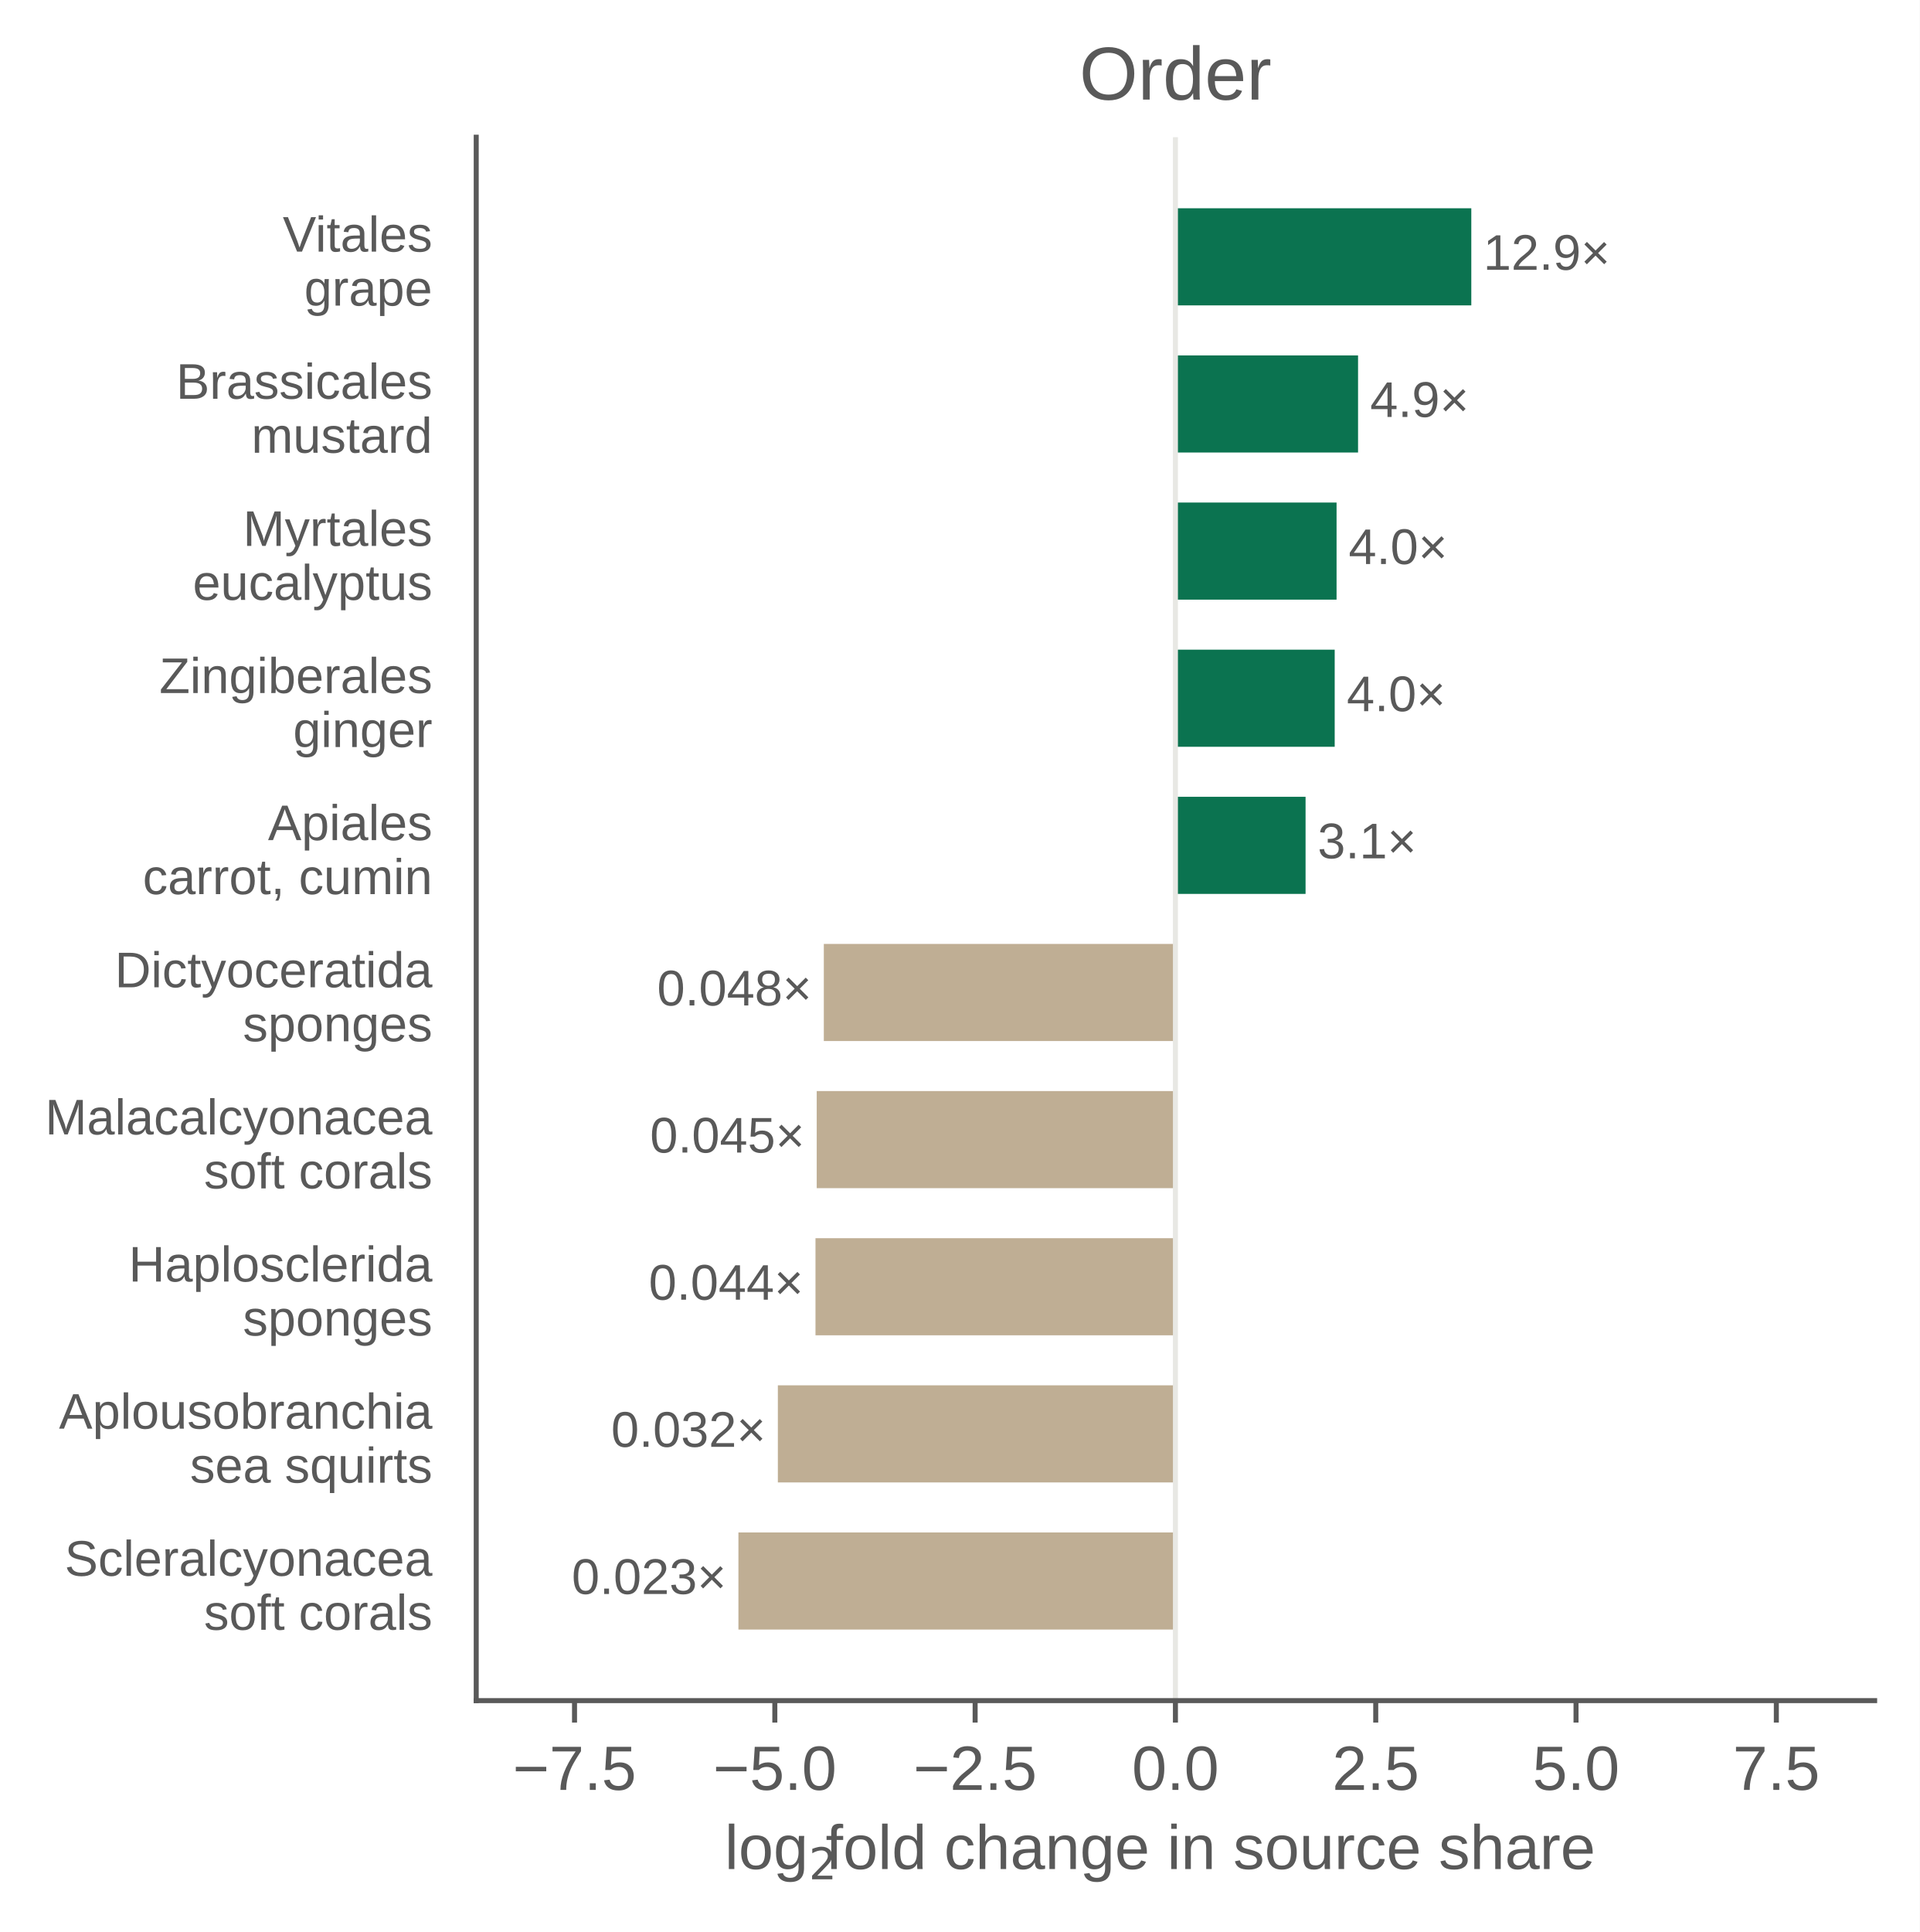
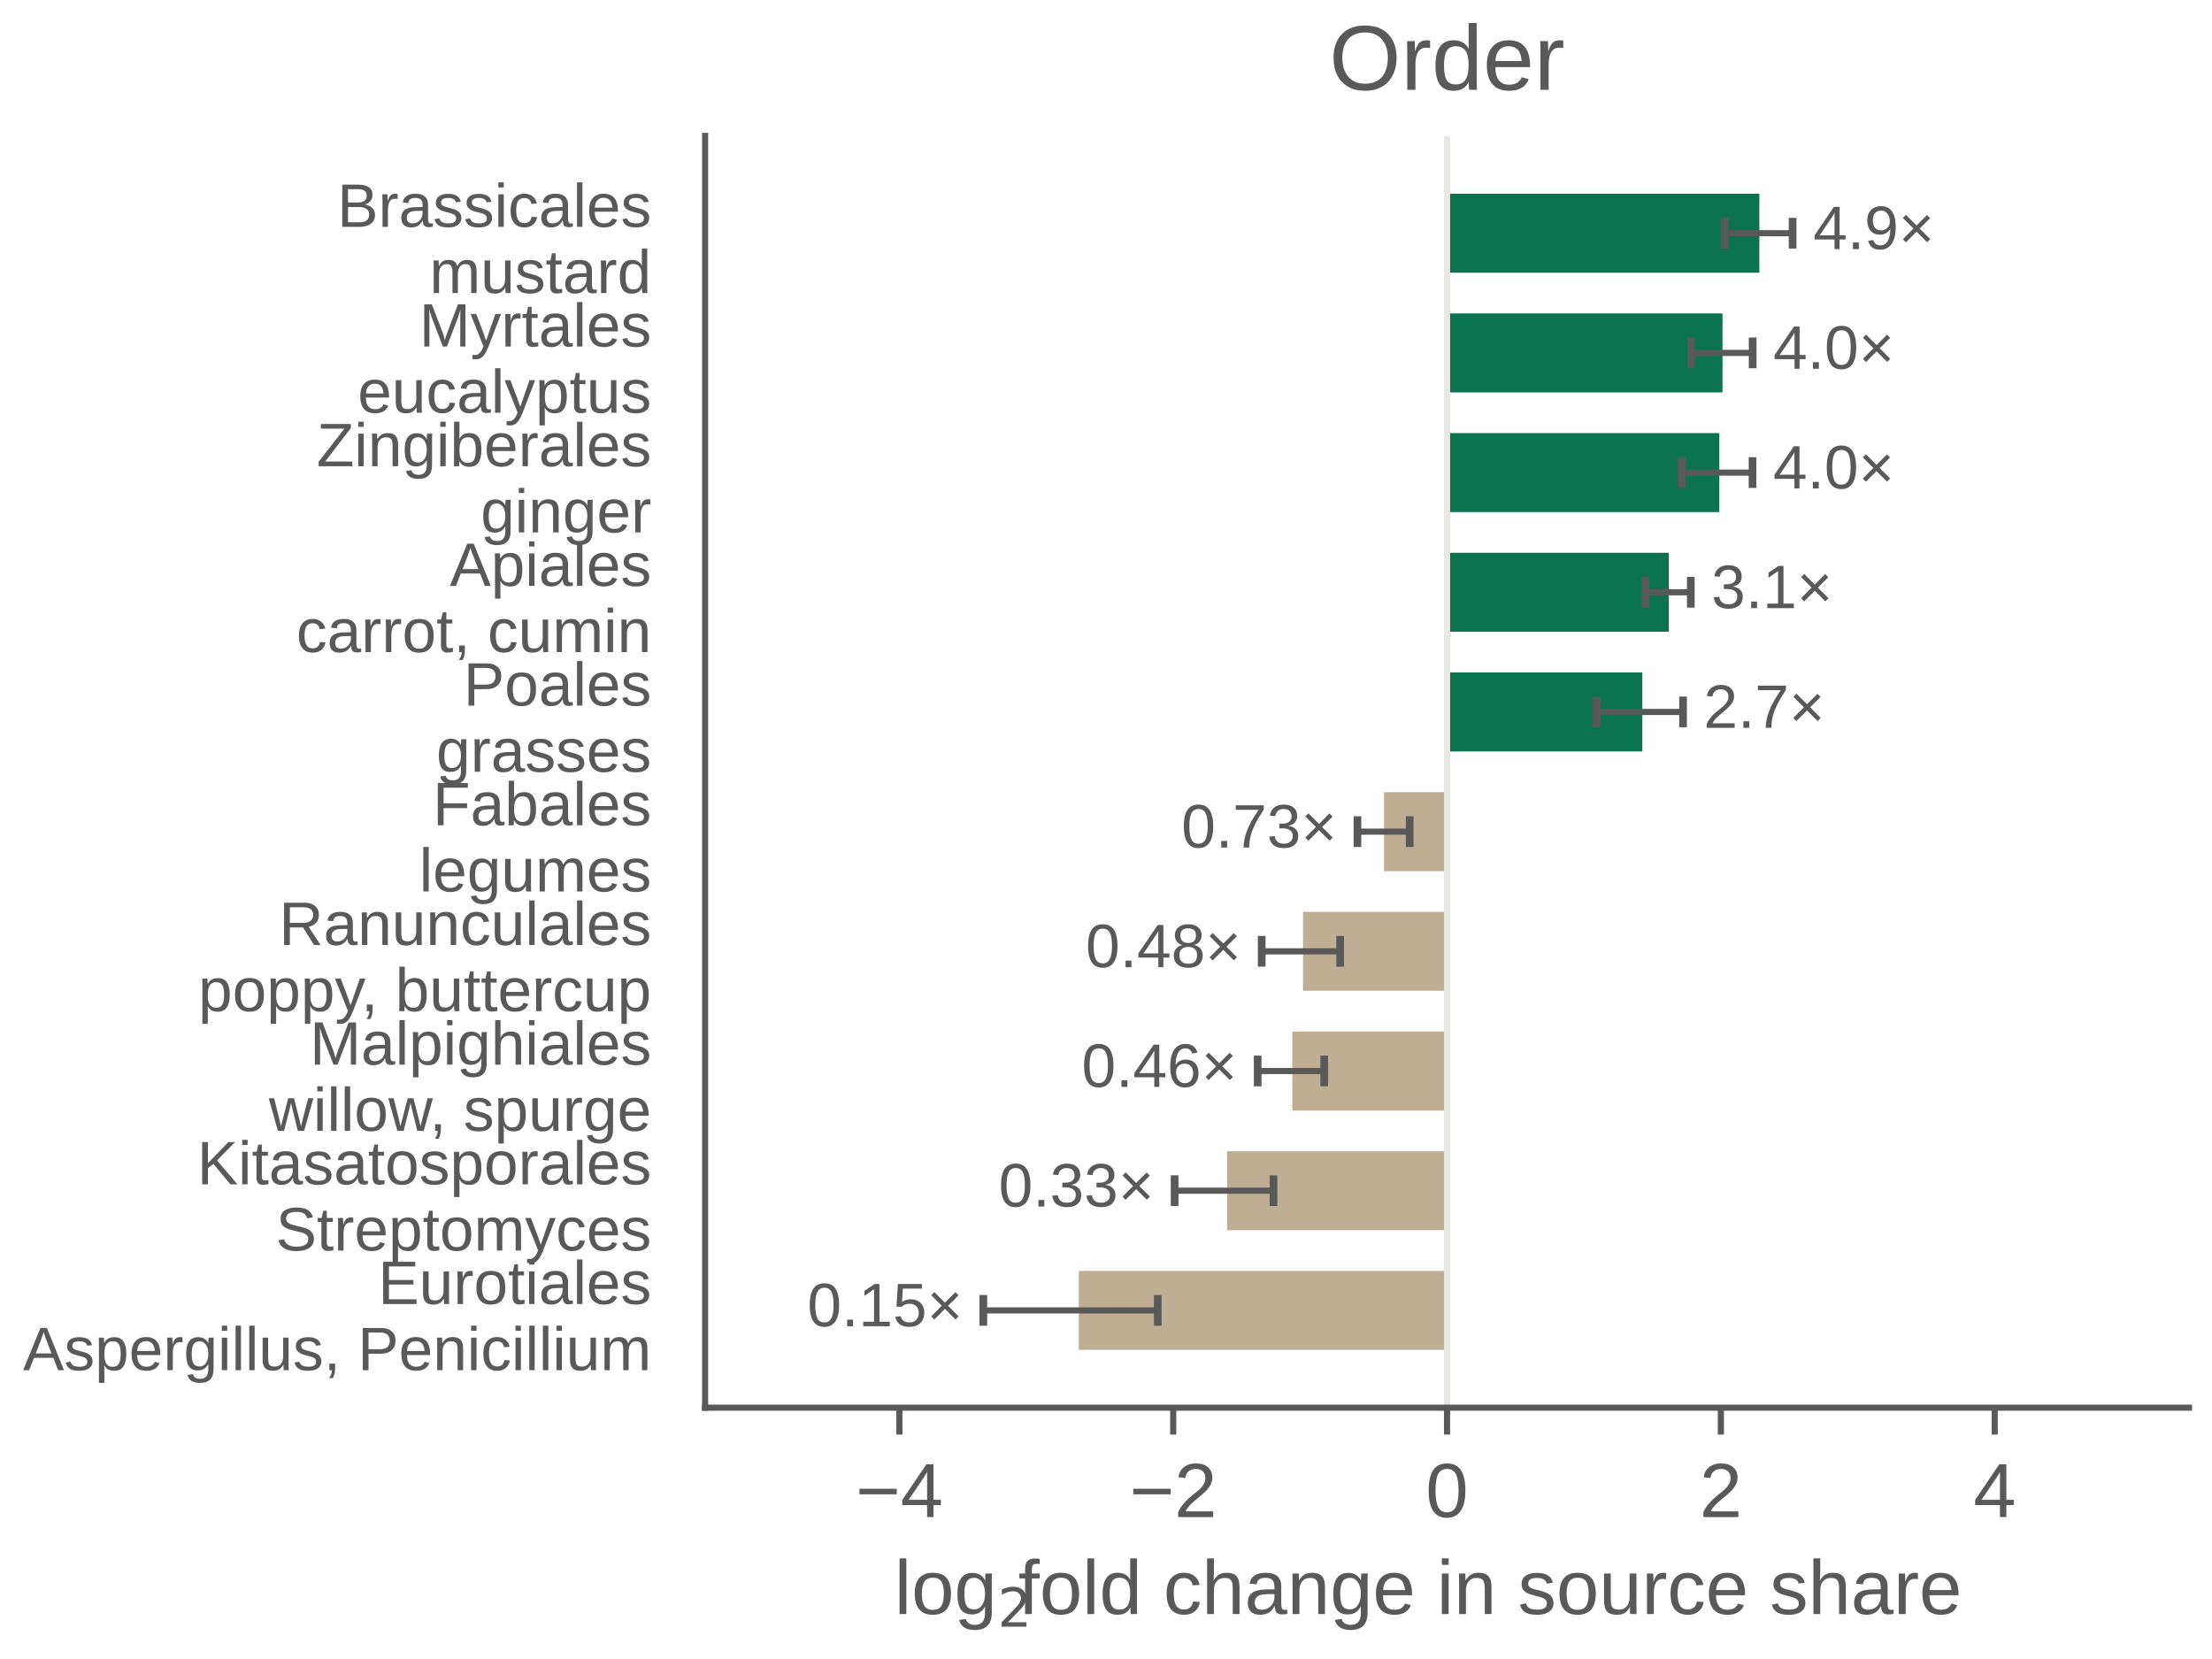
- <svg xmlns="http://www.w3.org/2000/svg" xmlns:xlink="http://www.w3.org/1999/xlink" width="306.409pt" height="308.298pt" viewBox="0 0 306.409 308.298" version="1.1">
+ <svg xmlns="http://www.w3.org/2000/svg" xmlns:xlink="http://www.w3.org/1999/xlink" width="288pt" height="216pt" viewBox="0 0 288 216" version="1.1">
  <defs>
    <style type="text/css">*{stroke-linejoin: round; stroke-linecap: butt}</style>
  </defs>
  <g id="figure_1">
    <g id="patch_1">
-       <path d="M 0 308.298  L 306.409 308.298  L 306.409 0  L 0 0  z " style="fill: #ffffff" />
+       <path d="M 0 216  L 288 216  L 288 0  L 0 0  z " style="fill: #ffffff" />
    </g>
    <g id="axes_1">
      <g id="patch_2">
-         <path d="M 76.009 271.376  L 299.209 271.376  L 299.209 21.896  L 76.009 21.896  z " style="fill: #ffffff" />
+         <path d="M 91.806 183.278  L 285 183.278  L 285 17.696  L 91.806 17.696  z " style="fill: #ffffff" />
      </g>
      <g id="patch_3">
-         <path d="M 187.609 48.732  L 234.832 48.732  L 234.832 33.236  L 187.609 33.236  z " clip-path="url(#p63fa36cd12)" style="fill: #0b7350" />
+         <path d="M 188.403 35.507  L 229.069 35.507  L 229.069 25.223  L 188.403 25.223  z " clip-path="url(#pb62a4d50de)" style="fill: #0b7350" />
      </g>
      <g id="patch_4">
-         <path d="M 187.609 72.21  L 216.757 72.21  L 216.757 56.715  L 187.609 56.715  z " clip-path="url(#p63fa36cd12)" style="fill: #0b7350" />
+         <path d="M 188.403 51.09  L 224.268 51.09  L 224.268 40.806  L 188.403 40.806  z " clip-path="url(#pb62a4d50de)" style="fill: #0b7350" />
      </g>
      <g id="patch_5">
-         <path d="M 187.609 95.688  L 213.327 95.688  L 213.327 80.193  L 187.609 80.193  z " clip-path="url(#p63fa36cd12)" style="fill: #0b7350" />
+         <path d="M 188.403 66.673  L 223.851 66.673  L 223.851 56.388  L 188.403 56.388  z " clip-path="url(#pb62a4d50de)" style="fill: #0b7350" />
      </g>
      <g id="patch_6">
-         <path d="M 187.609 119.167  L 213.029 119.167  L 213.029 103.671  L 187.609 103.671  z " clip-path="url(#p63fa36cd12)" style="fill: #0b7350" />
+         <path d="M 188.403 82.255  L 217.277 82.255  L 217.277 71.971  L 188.403 71.971  z " clip-path="url(#pb62a4d50de)" style="fill: #0b7350" />
      </g>
      <g id="patch_7">
-         <path d="M 187.609 142.645  L 208.379 142.645  L 208.379 127.149  L 187.609 127.149  z " clip-path="url(#p63fa36cd12)" style="fill: #0b7350" />
+         <path d="M 188.403 97.838  L 213.832 97.838  L 213.832 87.554  L 188.403 87.554  z " clip-path="url(#pb62a4d50de)" style="fill: #0b7350" />
      </g>
      <g id="patch_8">
-         <path d="M 187.609 166.123  L 131.489 166.123  L 131.489 150.628  L 187.609 150.628  z " clip-path="url(#p63fa36cd12)" style="fill: #bfae94" />
+         <path d="M 188.403 113.421  L 180.2 113.421  L 180.2 103.136  L 188.403 103.136  z " clip-path="url(#pb62a4d50de)" style="fill: #bfae94" />
      </g>
      <g id="patch_9">
-         <path d="M 187.609 189.601  L 130.355 189.601  L 130.355 174.106  L 187.609 174.106  z " clip-path="url(#p63fa36cd12)" style="fill: #bfae94" />
+         <path d="M 188.403 129.003  L 169.652 129.003  L 169.652 118.719  L 188.403 118.719  z " clip-path="url(#pb62a4d50de)" style="fill: #bfae94" />
      </g>
      <g id="patch_10">
-         <path d="M 187.609 213.08  L 130.158 213.08  L 130.158 197.584  L 187.609 197.584  z " clip-path="url(#p63fa36cd12)" style="fill: #bfae94" />
+         <path d="M 188.403 144.586  L 168.249 144.586  L 168.249 134.302  L 188.403 134.302  z " clip-path="url(#pb62a4d50de)" style="fill: #bfae94" />
      </g>
      <g id="patch_11">
-         <path d="M 187.609 236.558  L 124.152 236.558  L 124.152 221.062  L 187.609 221.062  z " clip-path="url(#p63fa36cd12)" style="fill: #bfae94" />
+         <path d="M 188.403 160.169  L 159.761 160.169  L 159.761 149.884  L 188.403 149.884  z " clip-path="url(#pb62a4d50de)" style="fill: #bfae94" />
      </g>
      <g id="patch_12">
-         <path d="M 187.609 260.036  L 117.859 260.036  L 117.859 244.541  L 187.609 244.541  z " clip-path="url(#p63fa36cd12)" style="fill: #bfae94" />
+         <path d="M 188.403 175.751  L 140.458 175.751  L 140.458 165.467  L 188.403 165.467  z " clip-path="url(#pb62a4d50de)" style="fill: #bfae94" />
      </g>
      <g id="matplotlib.axis_1">
        <g id="xtick_1">
          <g id="line2d_1">
            <defs>
-               <path id="m6b7677c0e8" d="M 0 0  L 0 3.5  " style="stroke: #595959; stroke-width: 0.8" />
+               <path id="mfc6751cba6" d="M 0 0  L 0 3.5  " style="stroke: #595959; stroke-width: 0.8" />
            </defs>
            <g>
-               <use xlink:href="#m6b7677c0e8" x="91.699" y="271.376" style="fill: #595959; stroke: #595959; stroke-width: 0.8" />
+               <use xlink:href="#mfc6751cba6" x="117.1" y="183.278" style="fill: #595959; stroke: #595959; stroke-width: 0.8" />
            </g>
          </g>
          <g id="text_1">
-             <text style="fill: #595959; font: 10px 'Liberation Sans'; text-anchor: middle" x="91.699" y="285.623" transform="rotate(-0 91.69948 285.6231)">−7.5</text>
+             <text style="fill: #595959; font: 10px 'Liberation Sans'; text-anchor: middle" x="117.1" y="197.525" transform="rotate(-0 117.1003 197.5248)">−4</text>
          </g>
        </g>
        <g id="xtick_2">
          <g id="line2d_2">
            <g>
-               <use xlink:href="#m6b7677c0e8" x="123.669" y="271.376" style="fill: #595959; stroke: #595959; stroke-width: 0.8" />
+               <use xlink:href="#mfc6751cba6" x="152.752" y="183.278" style="fill: #595959; stroke: #595959; stroke-width: 0.8" />
            </g>
          </g>
          <g id="text_2">
-             <text style="fill: #595959; font: 10px 'Liberation Sans'; text-anchor: middle" x="123.669" y="285.623" transform="rotate(-0 123.6692 285.6231)">−5.0</text>
+             <text style="fill: #595959; font: 10px 'Liberation Sans'; text-anchor: middle" x="152.752" y="197.525" transform="rotate(-0 152.7517 197.5248)">−2</text>
          </g>
        </g>
        <g id="xtick_3">
          <g id="line2d_3">
            <g>
-               <use xlink:href="#m6b7677c0e8" x="155.639" y="271.376" style="fill: #595959; stroke: #595959; stroke-width: 0.8" />
+               <use xlink:href="#mfc6751cba6" x="188.403" y="183.278" style="fill: #595959; stroke: #595959; stroke-width: 0.8" />
            </g>
          </g>
          <g id="text_3">
-             <text style="fill: #595959; font: 10px 'Liberation Sans'; text-anchor: middle" x="155.639" y="285.623" transform="rotate(-0 155.639 285.6231)">−2.5</text>
+             <text style="fill: #595959; font: 10px 'Liberation Sans'; text-anchor: middle" x="188.403" y="197.525" transform="rotate(-0 188.4031 197.5248)">0</text>
          </g>
        </g>
        <g id="xtick_4">
          <g id="line2d_4">
            <g>
-               <use xlink:href="#m6b7677c0e8" x="187.609" y="271.376" style="fill: #595959; stroke: #595959; stroke-width: 0.8" />
+               <use xlink:href="#mfc6751cba6" x="224.055" y="183.278" style="fill: #595959; stroke: #595959; stroke-width: 0.8" />
            </g>
          </g>
          <g id="text_4">
-             <text style="fill: #595959; font: 10px 'Liberation Sans'; text-anchor: middle" x="187.609" y="285.623" transform="rotate(-0 187.6087 285.6231)">0.0</text>
+             <text style="fill: #595959; font: 10px 'Liberation Sans'; text-anchor: middle" x="224.055" y="197.525" transform="rotate(-0 224.0546 197.5248)">2</text>
          </g>
        </g>
        <g id="xtick_5">
          <g id="line2d_5">
            <g>
-               <use xlink:href="#m6b7677c0e8" x="219.579" y="271.376" style="fill: #595959; stroke: #595959; stroke-width: 0.8" />
+               <use xlink:href="#mfc6751cba6" x="259.706" y="183.278" style="fill: #595959; stroke: #595959; stroke-width: 0.8" />
            </g>
          </g>
          <g id="text_5">
-             <text style="fill: #595959; font: 10px 'Liberation Sans'; text-anchor: middle" x="219.579" y="285.623" transform="rotate(-0 219.5785 285.6231)">2.5</text>
-           </g>
-         </g>
-         <g id="xtick_6">
-           <g id="line2d_6">
-             <g>
-               <use xlink:href="#m6b7677c0e8" x="251.548" y="271.376" style="fill: #595959; stroke: #595959; stroke-width: 0.8" />
-             </g>
-           </g>
-           <g id="text_6">
-             <text style="fill: #595959; font: 10px 'Liberation Sans'; text-anchor: middle" x="251.548" y="285.623" transform="rotate(-0 251.5483 285.6231)">5.0</text>
-           </g>
-         </g>
-         <g id="xtick_7">
-           <g id="line2d_7">
-             <g>
-               <use xlink:href="#m6b7677c0e8" x="283.518" y="271.376" style="fill: #595959; stroke: #595959; stroke-width: 0.8" />
-             </g>
-           </g>
-           <g id="text_7">
-             <text style="fill: #595959; font: 10px 'Liberation Sans'; text-anchor: middle" x="283.518" y="285.623" transform="rotate(-0 283.518 285.6231)">7.5</text>
-           </g>
-         </g>
-         <g id="text_8">
-           <g style="fill: #595959" transform="translate(115.6587 298.9981)">
+             <text style="fill: #595959; font: 10px 'Liberation Sans'; text-anchor: middle" x="259.706" y="197.525" transform="rotate(-0 259.706 197.5248)">4</text>
+           </g>
+         </g>
+         <g id="text_6">
+           <g style="fill: #595959" transform="translate(116.4531 210.8998)">
            <text>
              <tspan style="font: 10px 'Liberation Sans'" x="0 2.222 7.783 18.167 20.946 23.724 29.286 31.507 37.069 39.847 44.847 50.409 55.97 61.532 67.093 72.655 75.433 77.655 83.216 85.995 90.995 96.556 102.118 105.448 110.448 116.009 118.788 123.788 129.349 134.911 138.241" y="-0.75">log fold change in source share</tspan>
              <tspan style="font: 7px 'DejaVu Sans'" x="13.44" y="0.891">2</tspan>
            </text>
          </g>
        </g>
      </g>
      <g id="matplotlib.axis_2">
        <g id="ytick_1">
+           <g id="text_7">
+             <text style="fill: #595959; font: 8px 'Liberation Sans'" transform="translate(43.90524 29.5352)">Brassicales</text>
+             <text style="fill: #595959; font: 8px 'Liberation Sans'" transform="translate(55.91024 38.1522)">mustard</text>
+           </g>
+         </g>
+         <g id="ytick_2">
+           <g id="text_8">
+             <text style="fill: #595959; font: 8px 'Liberation Sans'" transform="translate(54.58149 45.11786)">Myrtales</text>
+             <text style="fill: #595959; font: 8px 'Liberation Sans'" transform="translate(46.56274 53.73486)">eucalyptus</text>
+           </g>
+         </g>
+         <g id="ytick_3">
          <g id="text_9">
-             <text style="fill: #595959; font: 8px 'Liberation Sans'" transform="translate(45.1375 40.15408)">Vitales</text>
-             <text style="fill: #595959; font: 8px 'Liberation Sans'" transform="translate(48.55 48.77108)">grape</text>
-           </g>
-         </g>
-         <g id="ytick_2">
+             <text style="fill: #595959; font: 8px 'Liberation Sans'" transform="translate(41.23149 60.70053)">Zingiberales</text>
+             <text style="fill: #595959; font: 8px 'Liberation Sans'" transform="translate(62.57024 69.31753)">ginger</text>
+           </g>
+         </g>
+         <g id="ytick_4">
          <g id="text_10">
-             <text style="fill: #595959; font: 8px 'Liberation Sans'" transform="translate(28.1075 63.63234)">Brassicales</text>
-             <text style="fill: #595959; font: 8px 'Liberation Sans'" transform="translate(40.1125 72.24934)">mustard</text>
-           </g>
-         </g>
-         <g id="ytick_3">
+             <text style="fill: #595959; font: 8px 'Liberation Sans'" transform="translate(58.56899 76.28319)">Apiales</text>
+             <text style="fill: #595959; font: 8px 'Liberation Sans'" transform="translate(38.57524 84.90019)">carrot, cumin</text>
+           </g>
+         </g>
+         <g id="ytick_5">
          <g id="text_11">
-             <text style="fill: #595959; font: 8px 'Liberation Sans'" transform="translate(38.78375 87.1106)">Myrtales</text>
-             <text style="fill: #595959; font: 8px 'Liberation Sans'" transform="translate(30.765 95.7276)">eucalyptus</text>
-           </g>
-         </g>
-         <g id="ytick_4">
+             <text style="fill: #595959; font: 8px 'Liberation Sans'" transform="translate(60.34649 91.86585)">Poales</text>
+             <text style="fill: #595959; font: 8px 'Liberation Sans'" transform="translate(56.79649 100.4829)">grasses</text>
+           </g>
+         </g>
+         <g id="ytick_6">
          <g id="text_12">
-             <text style="fill: #595959; font: 8px 'Liberation Sans'" transform="translate(25.43375 110.5889)">Zingiberales</text>
-             <text style="fill: #595959; font: 8px 'Liberation Sans'" transform="translate(46.7725 119.2059)">ginger</text>
-           </g>
-         </g>
-         <g id="ytick_5">
+             <text style="fill: #595959; font: 8px 'Liberation Sans'" transform="translate(56.34774 107.4485)">Fabales</text>
+             <text style="fill: #595959; font: 8px 'Liberation Sans'" transform="translate(54.57024 116.0655)">legumes</text>
+           </g>
+         </g>
+         <g id="ytick_7">
          <g id="text_13">
-             <text style="fill: #595959; font: 8px 'Liberation Sans'" transform="translate(42.77125 134.0671)">Apiales</text>
-             <text style="fill: #595959; font: 8px 'Liberation Sans'" transform="translate(22.7775 142.6841)">carrot, cumin</text>
-           </g>
-         </g>
-         <g id="ytick_6">
+             <text style="fill: #595959; font: 8px 'Liberation Sans'" transform="translate(36.33274 123.0312)">Ranunculales</text>
+             <text style="fill: #595959; font: 8px 'Liberation Sans'" transform="translate(25.80399 131.6482)">poppy, buttercup</text>
+           </g>
+         </g>
+         <g id="ytick_8">
          <g id="text_14">
-             <text style="fill: #595959; font: 8px 'Liberation Sans'" transform="translate(18.32375 157.5454)">Dictyoceratida</text>
-             <text style="fill: #595959; font: 8px 'Liberation Sans'" transform="translate(38.765 166.1624)">sponges</text>
-           </g>
-         </g>
-         <g id="ytick_7">
+             <text style="fill: #595959; font: 8px 'Liberation Sans'" transform="translate(40.34024 138.6138)">Malpighiales</text>
+             <text style="fill: #595959; font: 8px 'Liberation Sans'" transform="translate(35.00649 147.2308)">willow, spurge</text>
+           </g>
+         </g>
+         <g id="ytick_9">
          <g id="text_15">
-             <text style="fill: #595959; font: 8px 'Liberation Sans'" transform="translate(7.2 181.0236)">Malacalcyonacea</text>
-             <text style="fill: #595959; font: 8px 'Liberation Sans'" transform="translate(32.55375 189.6406)">soft corals</text>
-           </g>
-         </g>
-         <g id="ytick_8">
+             <text style="fill: #595959; font: 8px 'Liberation Sans'" transform="translate(25.66524 154.1965)">Kitasatosporales</text>
+             <text style="fill: #595959; font: 8px 'Liberation Sans'" transform="translate(35.90274 162.8135)">Streptomyces</text>
+           </g>
+         </g>
+         <g id="ytick_10">
          <g id="text_16">
-             <text style="fill: #595959; font: 8px 'Liberation Sans'" transform="translate(20.5425 204.5019)">Haplosclerida</text>
-             <text style="fill: #595959; font: 8px 'Liberation Sans'" transform="translate(38.765 213.1189)">sponges</text>
-           </g>
-         </g>
-         <g id="ytick_9">
-           <g id="text_17">
-             <text style="fill: #595959; font: 8px 'Liberation Sans'" transform="translate(9.415 227.9802)">Aplousobranchia</text>
-             <text style="fill: #595959; font: 8px 'Liberation Sans'" transform="translate(30.3275 236.5972)">sea squirts</text>
-           </g>
-         </g>
-         <g id="ytick_10">
-           <g id="text_18">
-             <text style="fill: #595959; font: 8px 'Liberation Sans'" transform="translate(10.3125 251.4584)">Scleralcyonacea</text>
-             <text style="fill: #595959; font: 8px 'Liberation Sans'" transform="translate(32.55375 260.0754)">soft corals</text>
-           </g>
+             <text style="fill: #595959; font: 8px 'Liberation Sans'" transform="translate(49.23399 169.7792)">Eurotiales</text>
+             <text style="fill: #595959; font: 8px 'Liberation Sans'" transform="translate(3.00024 178.3962)">Aspergillus, Penicillium</text>
+           </g>
+         </g>
+       </g>
+       <g id="LineCollection_1">
+         <path d="M 224.548 30.365  L 233.396 30.365  " clip-path="url(#pb62a4d50de)" style="fill: none; stroke: #595959; stroke-width: 0.8" />
+         <path d="M 220.197 45.948  L 228.192 45.948  " clip-path="url(#pb62a4d50de)" style="fill: none; stroke: #595959; stroke-width: 0.8" />
+         <path d="M 218.97 61.531  L 228.177 61.531  " clip-path="url(#pb62a4d50de)" style="fill: none; stroke: #595959; stroke-width: 0.8" />
+         <path d="M 214.246 77.113  L 220.141 77.113  " clip-path="url(#pb62a4d50de)" style="fill: none; stroke: #595959; stroke-width: 0.8" />
+         <path d="M 207.875 92.696  L 219.132 92.696  " clip-path="url(#pb62a4d50de)" style="fill: none; stroke: #595959; stroke-width: 0.8" />
+         <path d="M 176.737 108.279  L 183.54 108.279  " clip-path="url(#pb62a4d50de)" style="fill: none; stroke: #595959; stroke-width: 0.8" />
+         <path d="M 164.274 123.861  L 174.487 123.861  " clip-path="url(#pb62a4d50de)" style="fill: none; stroke: #595959; stroke-width: 0.8" />
+         <path d="M 163.748 139.444  L 172.41 139.444  " clip-path="url(#pb62a4d50de)" style="fill: none; stroke: #595959; stroke-width: 0.8" />
+         <path d="M 152.935 155.027  L 165.811 155.027  " clip-path="url(#pb62a4d50de)" style="fill: none; stroke: #595959; stroke-width: 0.8" />
+         <path d="M 128.03 170.609  L 150.737 170.609  " clip-path="url(#pb62a4d50de)" style="fill: none; stroke: #595959; stroke-width: 0.8" />
+       </g>
+       <g id="line2d_6">
+         <defs>
+           <path id="m3c12fc26bb" d="M 0 2  L 0 -2  " style="stroke: #595959" />
+         </defs>
+         <g clip-path="url(#pb62a4d50de)">
+           <use xlink:href="#m3c12fc26bb" x="224.548" y="30.365" style="fill: #595959; stroke: #595959" />
+           <use xlink:href="#m3c12fc26bb" x="220.197" y="45.948" style="fill: #595959; stroke: #595959" />
+           <use xlink:href="#m3c12fc26bb" x="218.97" y="61.531" style="fill: #595959; stroke: #595959" />
+           <use xlink:href="#m3c12fc26bb" x="214.246" y="77.113" style="fill: #595959; stroke: #595959" />
+           <use xlink:href="#m3c12fc26bb" x="207.875" y="92.696" style="fill: #595959; stroke: #595959" />
+           <use xlink:href="#m3c12fc26bb" x="176.737" y="108.279" style="fill: #595959; stroke: #595959" />
+           <use xlink:href="#m3c12fc26bb" x="164.274" y="123.861" style="fill: #595959; stroke: #595959" />
+           <use xlink:href="#m3c12fc26bb" x="163.748" y="139.444" style="fill: #595959; stroke: #595959" />
+           <use xlink:href="#m3c12fc26bb" x="152.935" y="155.027" style="fill: #595959; stroke: #595959" />
+           <use xlink:href="#m3c12fc26bb" x="128.03" y="170.609" style="fill: #595959; stroke: #595959" />
+         </g>
+       </g>
+       <g id="line2d_7">
+         <g clip-path="url(#pb62a4d50de)">
+           <use xlink:href="#m3c12fc26bb" x="233.396" y="30.365" style="fill: #595959; stroke: #595959" />
+           <use xlink:href="#m3c12fc26bb" x="228.192" y="45.948" style="fill: #595959; stroke: #595959" />
+           <use xlink:href="#m3c12fc26bb" x="228.177" y="61.531" style="fill: #595959; stroke: #595959" />
+           <use xlink:href="#m3c12fc26bb" x="220.141" y="77.113" style="fill: #595959; stroke: #595959" />
+           <use xlink:href="#m3c12fc26bb" x="219.132" y="92.696" style="fill: #595959; stroke: #595959" />
+           <use xlink:href="#m3c12fc26bb" x="183.54" y="108.279" style="fill: #595959; stroke: #595959" />
+           <use xlink:href="#m3c12fc26bb" x="174.487" y="123.861" style="fill: #595959; stroke: #595959" />
+           <use xlink:href="#m3c12fc26bb" x="172.41" y="139.444" style="fill: #595959; stroke: #595959" />
+           <use xlink:href="#m3c12fc26bb" x="165.811" y="155.027" style="fill: #595959; stroke: #595959" />
+           <use xlink:href="#m3c12fc26bb" x="150.737" y="170.609" style="fill: #595959; stroke: #595959" />
        </g>
      </g>
      <g id="line2d_8">
-         <path d="M 187.609 271.376  L 187.609 21.896  " clip-path="url(#p63fa36cd12)" style="fill: none; stroke: #e8e8e4; stroke-width: 0.8; stroke-linecap: square" />
+         <path d="M 188.403 183.278  L 188.403 17.696  " clip-path="url(#pb62a4d50de)" style="fill: none; stroke: #e8e8e4; stroke-width: 0.8; stroke-linecap: square" />
      </g>
      <g id="patch_13">
-         <path d="M 76.009 271.376  L 76.009 21.896  " style="fill: none; stroke: #595959; stroke-width: 0.8; stroke-linejoin: miter; stroke-linecap: square" />
+         <path d="M 91.806 183.278  L 91.806 17.696  " style="fill: none; stroke: #595959; stroke-width: 0.8; stroke-linejoin: miter; stroke-linecap: square" />
      </g>
      <g id="patch_14">
-         <path d="M 76.009 271.376  L 299.209 271.376  " style="fill: none; stroke: #595959; stroke-width: 0.8; stroke-linejoin: miter; stroke-linecap: square" />
+         <path d="M 91.806 183.278  L 285 183.278  " style="fill: none; stroke: #595959; stroke-width: 0.8; stroke-linejoin: miter; stroke-linecap: square" />
+       </g>
+       <g id="text_17">
+         <text style="fill: #595959; font: 8px 'Liberation Sans'; text-anchor: start" x="236.07" y="32.434" transform="rotate(-0 236.07 32.43395)">4.9×</text>
+       </g>
+       <g id="text_18">
+         <text style="fill: #595959; font: 8px 'Liberation Sans'; text-anchor: start" x="230.866" y="48.017" transform="rotate(-0 230.8658 48.01661)">4.0×</text>
      </g>
      <g id="text_19">
-         <text style="fill: #595959; font: 8px 'Liberation Sans'; text-anchor: start" x="236.75" y="43.053" transform="rotate(-0 236.7501 43.05283)">12.9×</text>
+         <text style="fill: #595959; font: 8px 'Liberation Sans'; text-anchor: start" x="230.851" y="63.599" transform="rotate(-0 230.8508 63.59928)">4.0×</text>
      </g>
      <g id="text_20">
-         <text style="fill: #595959; font: 8px 'Liberation Sans'; text-anchor: start" x="218.676" y="66.531" transform="rotate(-0 218.6757 66.53109)">4.9×</text>
+         <text style="fill: #595959; font: 8px 'Liberation Sans'; text-anchor: start" x="222.815" y="79.182" transform="rotate(-0 222.8146 79.18194)">3.1×</text>
      </g>
      <g id="text_21">
-         <text style="fill: #595959; font: 8px 'Liberation Sans'; text-anchor: start" x="215.245" y="90.009" transform="rotate(-0 215.2455 90.00935)">4.0×</text>
+         <text style="fill: #595959; font: 8px 'Liberation Sans'; text-anchor: start" x="221.806" y="94.765" transform="rotate(-0 221.8057 94.76461)">2.7×</text>
      </g>
      <g id="text_22">
-         <text style="fill: #595959; font: 8px 'Liberation Sans'; text-anchor: start" x="214.947" y="113.488" transform="rotate(-0 214.947 113.4876)">4.0×</text>
+         <text style="fill: #595959; font: 8px 'Liberation Sans'; text-anchor: end" x="174.063" y="110.347" transform="rotate(-0 174.0634 110.3473)">0.73×</text>
      </g>
      <g id="text_23">
-         <text style="fill: #595959; font: 8px 'Liberation Sans'; text-anchor: start" x="210.298" y="136.966" transform="rotate(-0 210.2976 136.9659)">3.1×</text>
+         <text style="fill: #595959; font: 8px 'Liberation Sans'; text-anchor: end" x="161.6" y="125.93" transform="rotate(-0 161.6004 125.9299)">0.48×</text>
      </g>
      <g id="text_24">
-         <text style="fill: #595959; font: 8px 'Liberation Sans'; text-anchor: end" x="129.571" y="160.444" transform="rotate(-0 129.571 160.4441)">0.048×</text>
+         <text style="fill: #595959; font: 8px 'Liberation Sans'; text-anchor: end" x="161.074" y="141.513" transform="rotate(-0 161.0742 141.5126)">0.46×</text>
      </g>
      <g id="text_25">
-         <text style="fill: #595959; font: 8px 'Liberation Sans'; text-anchor: end" x="128.437" y="183.922" transform="rotate(-0 128.437 183.9224)">0.045×</text>
+         <text style="fill: #595959; font: 8px 'Liberation Sans'; text-anchor: end" x="150.261" y="157.095" transform="rotate(-0 150.2607 157.0953)">0.33×</text>
      </g>
      <g id="text_26">
-         <text style="fill: #595959; font: 8px 'Liberation Sans'; text-anchor: end" x="128.239" y="207.401" transform="rotate(-0 128.2393 207.4007)">0.044×</text>
+         <text style="fill: #595959; font: 8px 'Liberation Sans'; text-anchor: end" x="125.356" y="172.678" transform="rotate(-0 125.3564 172.6779)">0.15×</text>
      </g>
      <g id="text_27">
-         <text style="fill: #595959; font: 8px 'Liberation Sans'; text-anchor: end" x="122.234" y="230.879" transform="rotate(-0 122.2336 230.8789)">0.032×</text>
-       </g>
-       <g id="text_28">
-         <text style="fill: #595959; font: 8px 'Liberation Sans'; text-anchor: end" x="115.941" y="254.357" transform="rotate(-0 115.9406 254.3572)">0.023×</text>
-       </g>
-       <g id="text_29">
-         <text style="fill: #595959; font: 12px 'Liberation Sans'; text-anchor: middle" x="187.609" y="15.896" transform="rotate(-0 187.6087 15.89625)">Order</text>
+         <text style="fill: #595959; font: 12px 'Liberation Sans'; text-anchor: middle" x="188.403" y="11.696" transform="rotate(-0 188.4031 11.69649)">Order</text>
      </g>
    </g>
  </g>
  <defs>
-     <clipPath id="p63fa36cd12">
-       <rect x="76.009" y="21.896" width="223.2" height="249.48" />
+     <clipPath id="pb62a4d50de">
+       <rect x="91.806" y="17.696" width="193.193" height="165.581" />
    </clipPath>
  </defs>
</svg>
